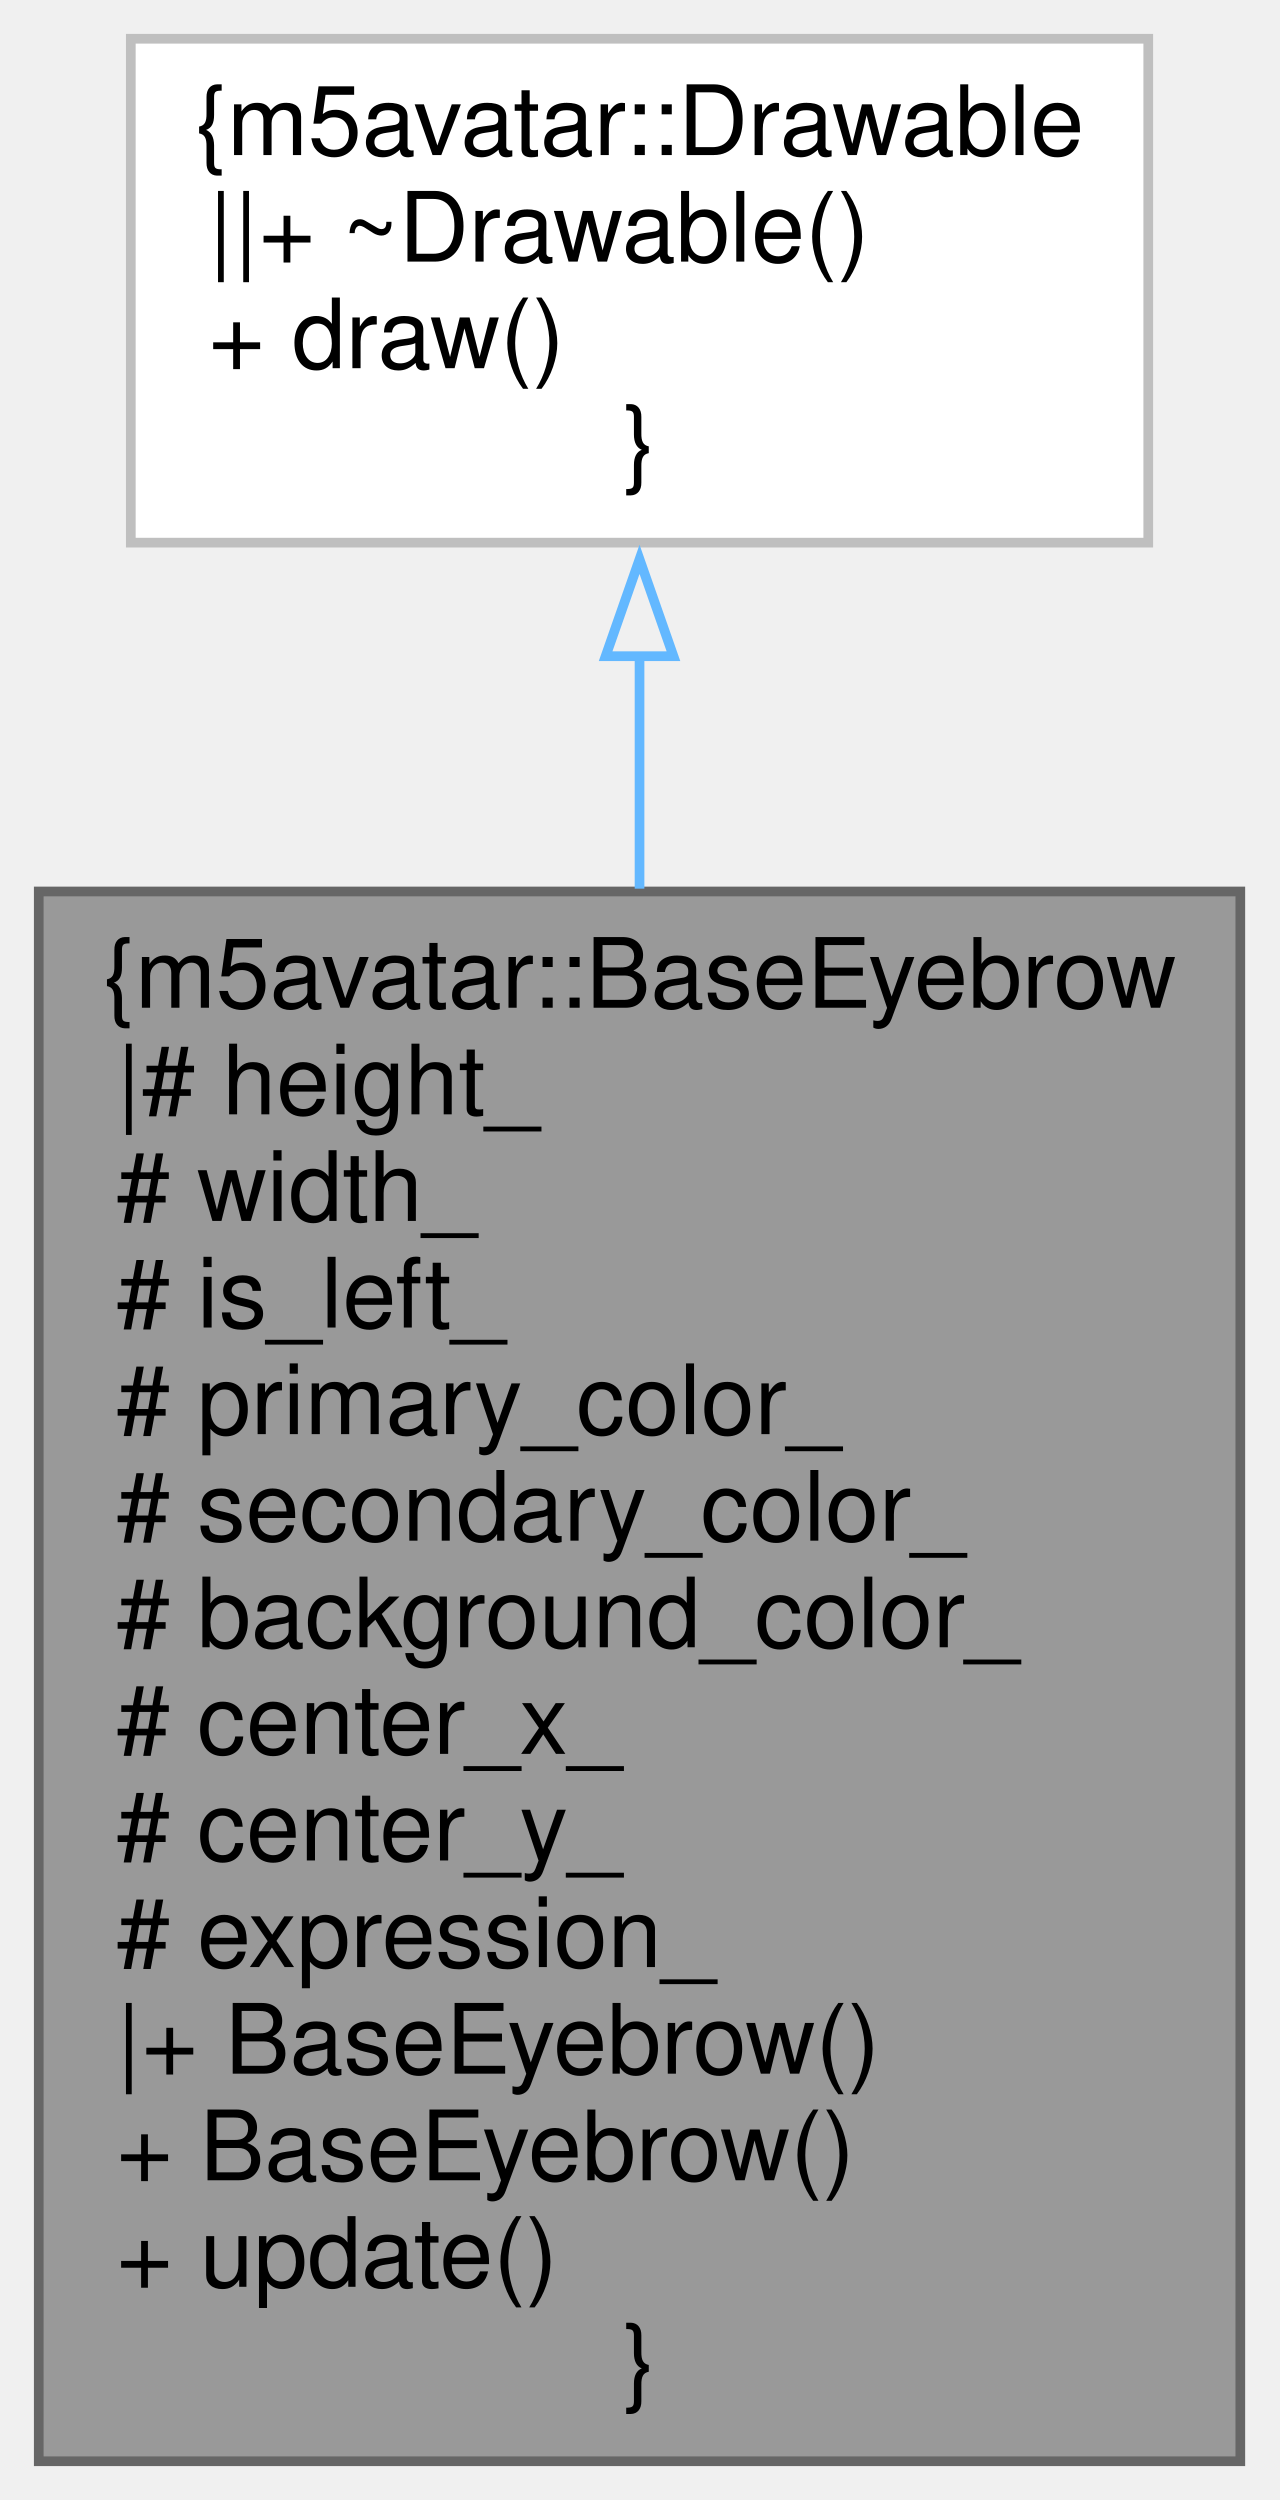
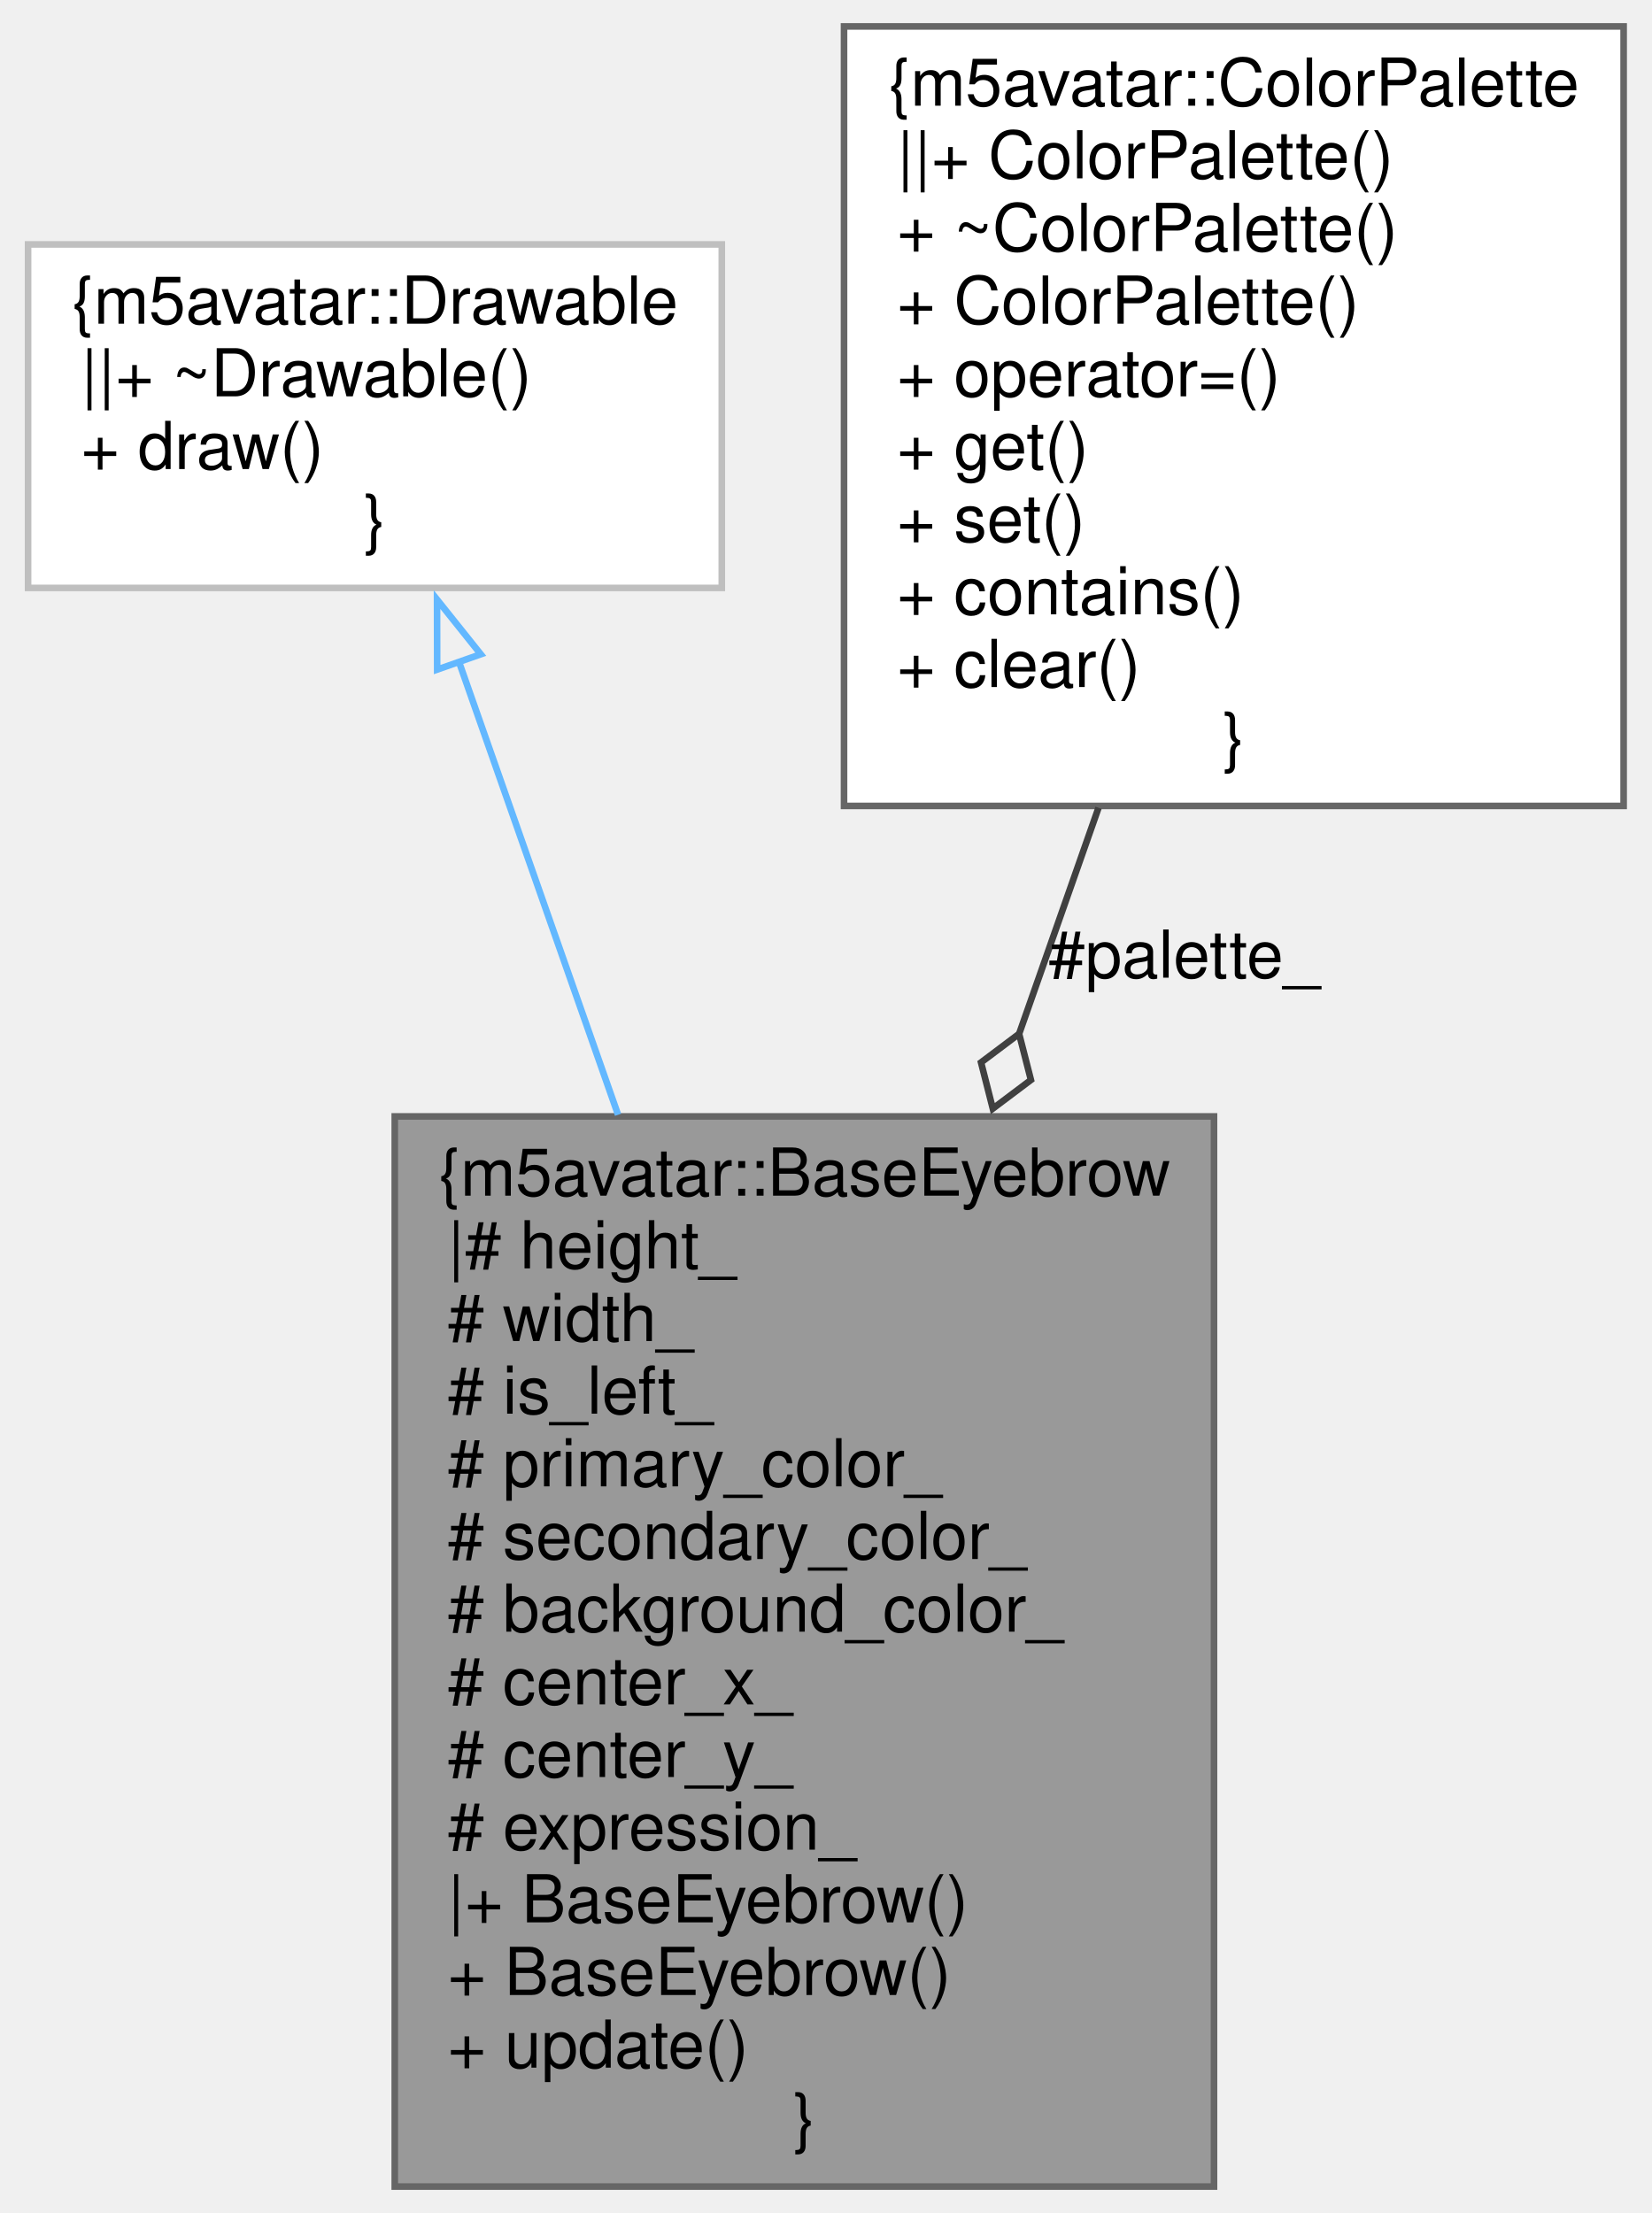
- <svg xmlns="http://www.w3.org/2000/svg" xmlns:xlink="http://www.w3.org/1999/xlink" width="132pt" height="258pt" viewBox="0.00 0.00 132.00 258.00">
-   <g id="graph0" class="graph" transform="scale(1 1) rotate(0) translate(4 254)">
+ <svg xmlns="http://www.w3.org/2000/svg" xmlns:xlink="http://www.w3.org/1999/xlink" width="250pt" height="335pt" viewBox="0.00 0.00 249.50 335.00">
+   <g id="graph0" class="graph" transform="scale(1 1) rotate(0) translate(4 331)">
    <g id="node1" class="node">
      <g id="a_node1">
        <a xlink:title=" ">
-           <polygon fill="#999999" stroke="#666666" points="124,-162 0,-162 0,0 124,0 124,-162" />
-           <text text-anchor="middle" x="62" y="-150" font-family="Helvetica,sans-Serif" font-size="10.00">{m5avatar::BaseEyebrow</text>
-           <text text-anchor="start" x="8" y="-139" font-family="Helvetica,sans-Serif" font-size="10.00">|# height_</text>
-           <text text-anchor="start" x="8" y="-128" font-family="Helvetica,sans-Serif" font-size="10.00"># width_</text>
-           <text text-anchor="start" x="8" y="-117" font-family="Helvetica,sans-Serif" font-size="10.00"># is_left_</text>
-           <text text-anchor="start" x="8" y="-106" font-family="Helvetica,sans-Serif" font-size="10.00"># primary_color_</text>
-           <text text-anchor="start" x="8" y="-95" font-family="Helvetica,sans-Serif" font-size="10.00"># secondary_color_</text>
-           <text text-anchor="start" x="8" y="-84" font-family="Helvetica,sans-Serif" font-size="10.00"># background_color_</text>
-           <text text-anchor="start" x="8" y="-73" font-family="Helvetica,sans-Serif" font-size="10.00"># center_x_</text>
-           <text text-anchor="start" x="8" y="-62" font-family="Helvetica,sans-Serif" font-size="10.00"># center_y_</text>
-           <text text-anchor="start" x="8" y="-51" font-family="Helvetica,sans-Serif" font-size="10.00"># expression_</text>
-           <text text-anchor="start" x="8" y="-40" font-family="Helvetica,sans-Serif" font-size="10.00">|+ BaseEyebrow()</text>
-           <text text-anchor="start" x="8" y="-29" font-family="Helvetica,sans-Serif" font-size="10.00">+ BaseEyebrow()</text>
-           <text text-anchor="start" x="8" y="-18" font-family="Helvetica,sans-Serif" font-size="10.00">+ update()</text>
-           <text text-anchor="middle" x="62" y="-7" font-family="Helvetica,sans-Serif" font-size="10.00">}</text>
+           <polygon fill="#999999" stroke="#666666" points="179.5,-162 55.5,-162 55.5,0 179.5,0 179.5,-162" />
+           <text text-anchor="middle" x="117.5" y="-150" font-family="Helvetica,sans-Serif" font-size="10.00">{m5avatar::BaseEyebrow</text>
+           <text text-anchor="start" x="63.5" y="-139" font-family="Helvetica,sans-Serif" font-size="10.00">|# height_</text>
+           <text text-anchor="start" x="63.5" y="-128" font-family="Helvetica,sans-Serif" font-size="10.00"># width_</text>
+           <text text-anchor="start" x="63.5" y="-117" font-family="Helvetica,sans-Serif" font-size="10.00"># is_left_</text>
+           <text text-anchor="start" x="63.5" y="-106" font-family="Helvetica,sans-Serif" font-size="10.00"># primary_color_</text>
+           <text text-anchor="start" x="63.5" y="-95" font-family="Helvetica,sans-Serif" font-size="10.00"># secondary_color_</text>
+           <text text-anchor="start" x="63.5" y="-84" font-family="Helvetica,sans-Serif" font-size="10.00"># background_color_</text>
+           <text text-anchor="start" x="63.5" y="-73" font-family="Helvetica,sans-Serif" font-size="10.00"># center_x_</text>
+           <text text-anchor="start" x="63.5" y="-62" font-family="Helvetica,sans-Serif" font-size="10.00"># center_y_</text>
+           <text text-anchor="start" x="63.5" y="-51" font-family="Helvetica,sans-Serif" font-size="10.00"># expression_</text>
+           <text text-anchor="start" x="63.5" y="-40" font-family="Helvetica,sans-Serif" font-size="10.00">|+ BaseEyebrow()</text>
+           <text text-anchor="start" x="63.5" y="-29" font-family="Helvetica,sans-Serif" font-size="10.00">+ BaseEyebrow()</text>
+           <text text-anchor="start" x="63.5" y="-18" font-family="Helvetica,sans-Serif" font-size="10.00">+ update()</text>
+           <text text-anchor="middle" x="117.5" y="-7" font-family="Helvetica,sans-Serif" font-size="10.00">}</text>
        </a>
      </g>
    </g>
    <g id="node2" class="node">
      <g id="a_node2">
        <a xlink:href="classm5avatar_1_1_drawable.html" target="_top" xlink:title=" ">
-           <polygon fill="white" stroke="#bfbfbf" points="114.5,-250 9.5,-250 9.5,-198 114.5,-198 114.5,-250" />
-           <text text-anchor="middle" x="62" y="-238" font-family="Helvetica,sans-Serif" font-size="10.00">{m5avatar::Drawable</text>
-           <text text-anchor="start" x="17.5" y="-227" font-family="Helvetica,sans-Serif" font-size="10.00">||+ ~Drawable()</text>
-           <text text-anchor="start" x="17.5" y="-216" font-family="Helvetica,sans-Serif" font-size="10.00">+ draw()</text>
-           <text text-anchor="middle" x="62" y="-205" font-family="Helvetica,sans-Serif" font-size="10.00">}</text>
+           <polygon fill="white" stroke="#bfbfbf" points="105,-294 0,-294 0,-242 105,-242 105,-294" />
+           <text text-anchor="middle" x="52.5" y="-282" font-family="Helvetica,sans-Serif" font-size="10.00">{m5avatar::Drawable</text>
+           <text text-anchor="start" x="8" y="-271" font-family="Helvetica,sans-Serif" font-size="10.00">||+ ~Drawable()</text>
+           <text text-anchor="start" x="8" y="-260" font-family="Helvetica,sans-Serif" font-size="10.00">+ draw()</text>
+           <text text-anchor="middle" x="52.5" y="-249" font-family="Helvetica,sans-Serif" font-size="10.00">}</text>
        </a>
      </g>
    </g>
    <g id="edge1" class="edge">
-       <path fill="none" stroke="#63b8ff" d="M62,-186.55C62,-178.98 62,-170.73 62,-162.29" />
-       <polygon fill="none" stroke="#63b8ff" points="58.5,-186.28 62,-196.28 65.5,-186.28 58.5,-186.28" />
+       <path fill="none" stroke="#63b8ff" d="M65.22,-230.81C72.1,-211.21 80.9,-186.18 89.3,-162.25" />
+       <polygon fill="none" stroke="#63b8ff" points="61.92,-229.64 61.9,-240.24 68.52,-231.96 61.92,-229.64" />
+     </g>
+     <g id="node3" class="node">
+       <g id="a_node3">
+         <a xlink:href="classm5avatar_1_1_color_palette.html" target="_top" xlink:title=" ">
+           <polygon fill="white" stroke="#666666" points="241.5,-327 123.5,-327 123.5,-209 241.5,-209 241.5,-327" />
+           <text text-anchor="middle" x="182.5" y="-315" font-family="Helvetica,sans-Serif" font-size="10.00">{m5avatar::ColorPalette</text>
+           <text text-anchor="start" x="131.5" y="-304" font-family="Helvetica,sans-Serif" font-size="10.00">||+ ColorPalette()</text>
+           <text text-anchor="start" x="131.5" y="-293" font-family="Helvetica,sans-Serif" font-size="10.00">+ ~ColorPalette()</text>
+           <text text-anchor="start" x="131.5" y="-282" font-family="Helvetica,sans-Serif" font-size="10.00">+ ColorPalette()</text>
+           <text text-anchor="start" x="131.5" y="-271" font-family="Helvetica,sans-Serif" font-size="10.00">+ operator=()</text>
+           <text text-anchor="start" x="131.5" y="-260" font-family="Helvetica,sans-Serif" font-size="10.00">+ get()</text>
+           <text text-anchor="start" x="131.5" y="-249" font-family="Helvetica,sans-Serif" font-size="10.00">+ set()</text>
+           <text text-anchor="start" x="131.5" y="-238" font-family="Helvetica,sans-Serif" font-size="10.00">+ contains()</text>
+           <text text-anchor="start" x="131.5" y="-227" font-family="Helvetica,sans-Serif" font-size="10.00">+ clear()</text>
+           <text text-anchor="middle" x="182.5" y="-216" font-family="Helvetica,sans-Serif" font-size="10.00">}</text>
+         </a>
+       </g>
+     </g>
+     <g id="edge2" class="edge">
+       <path fill="none" stroke="#404040" d="M162.02,-208.72C158.18,-197.79 154.08,-186.12 149.99,-174.46" />
+       <polygon fill="none" stroke="#404040" points="150,-174.5 144.24,-170.17 146.02,-163.18 151.79,-167.52 150,-174.5" />
+       <text text-anchor="middle" x="175" y="-183" font-family="Helvetica,sans-Serif" font-size="10.00"> #palette_</text>
    </g>
  </g>
</svg>
